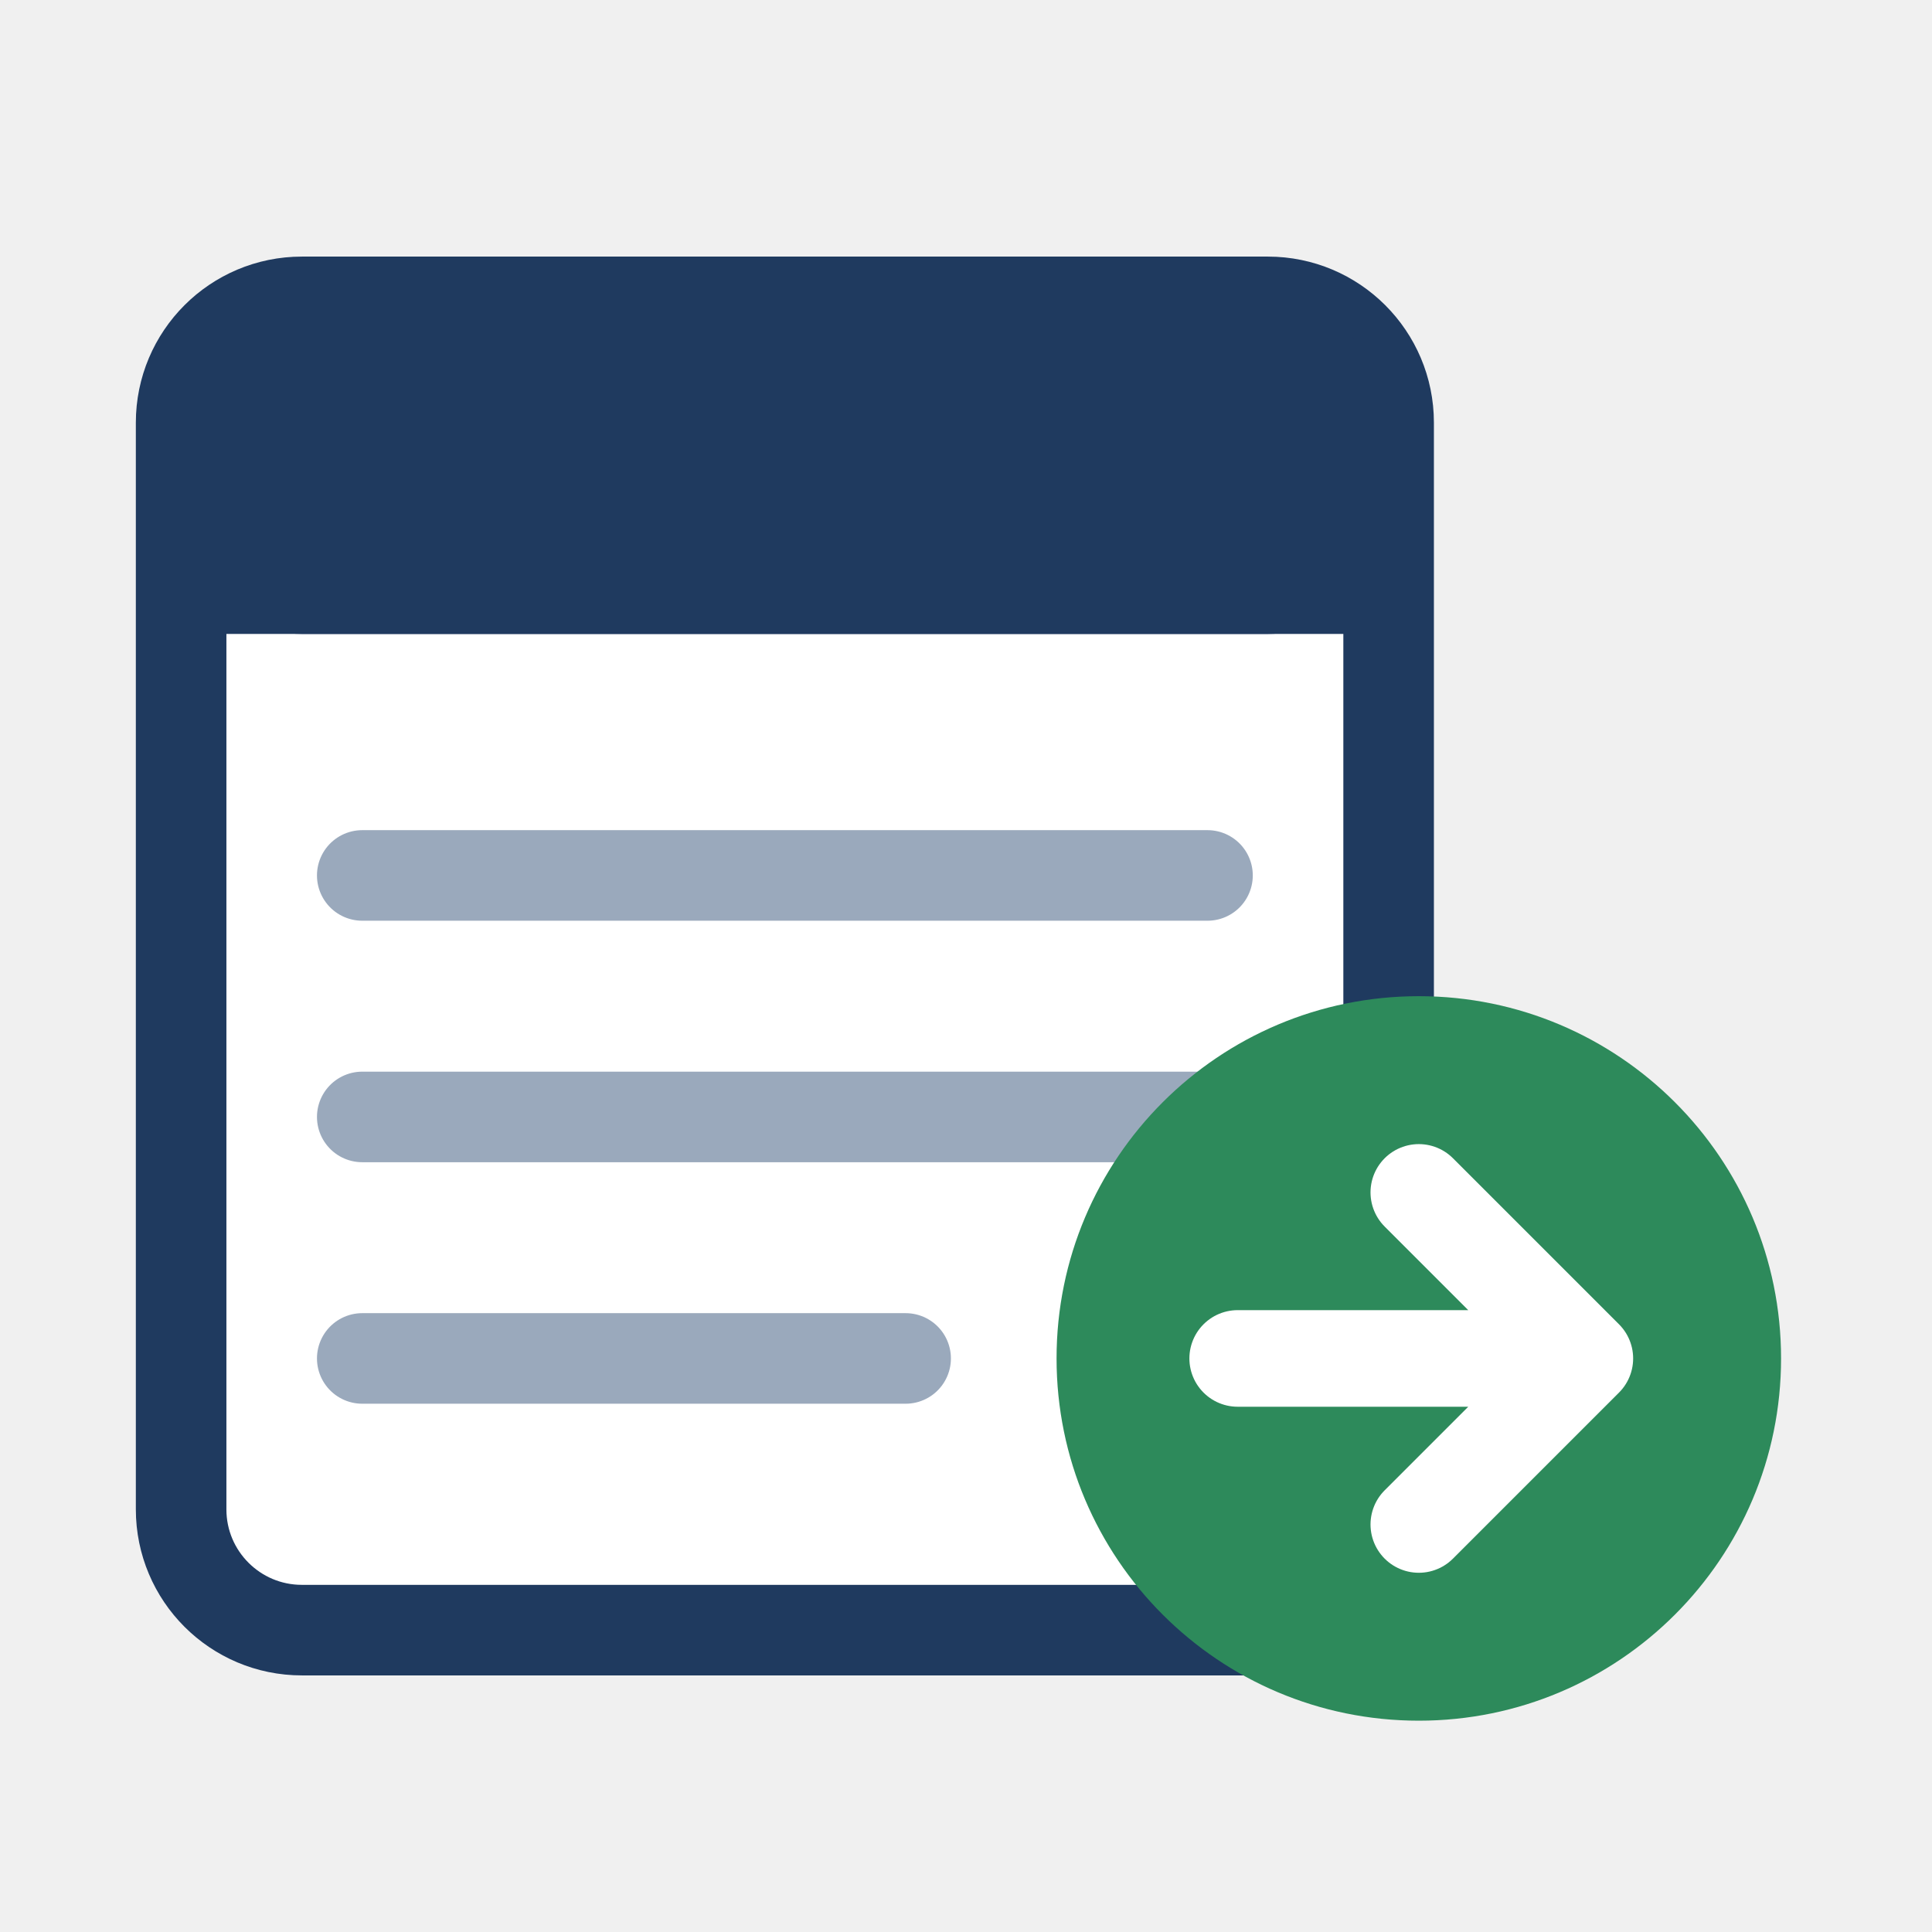
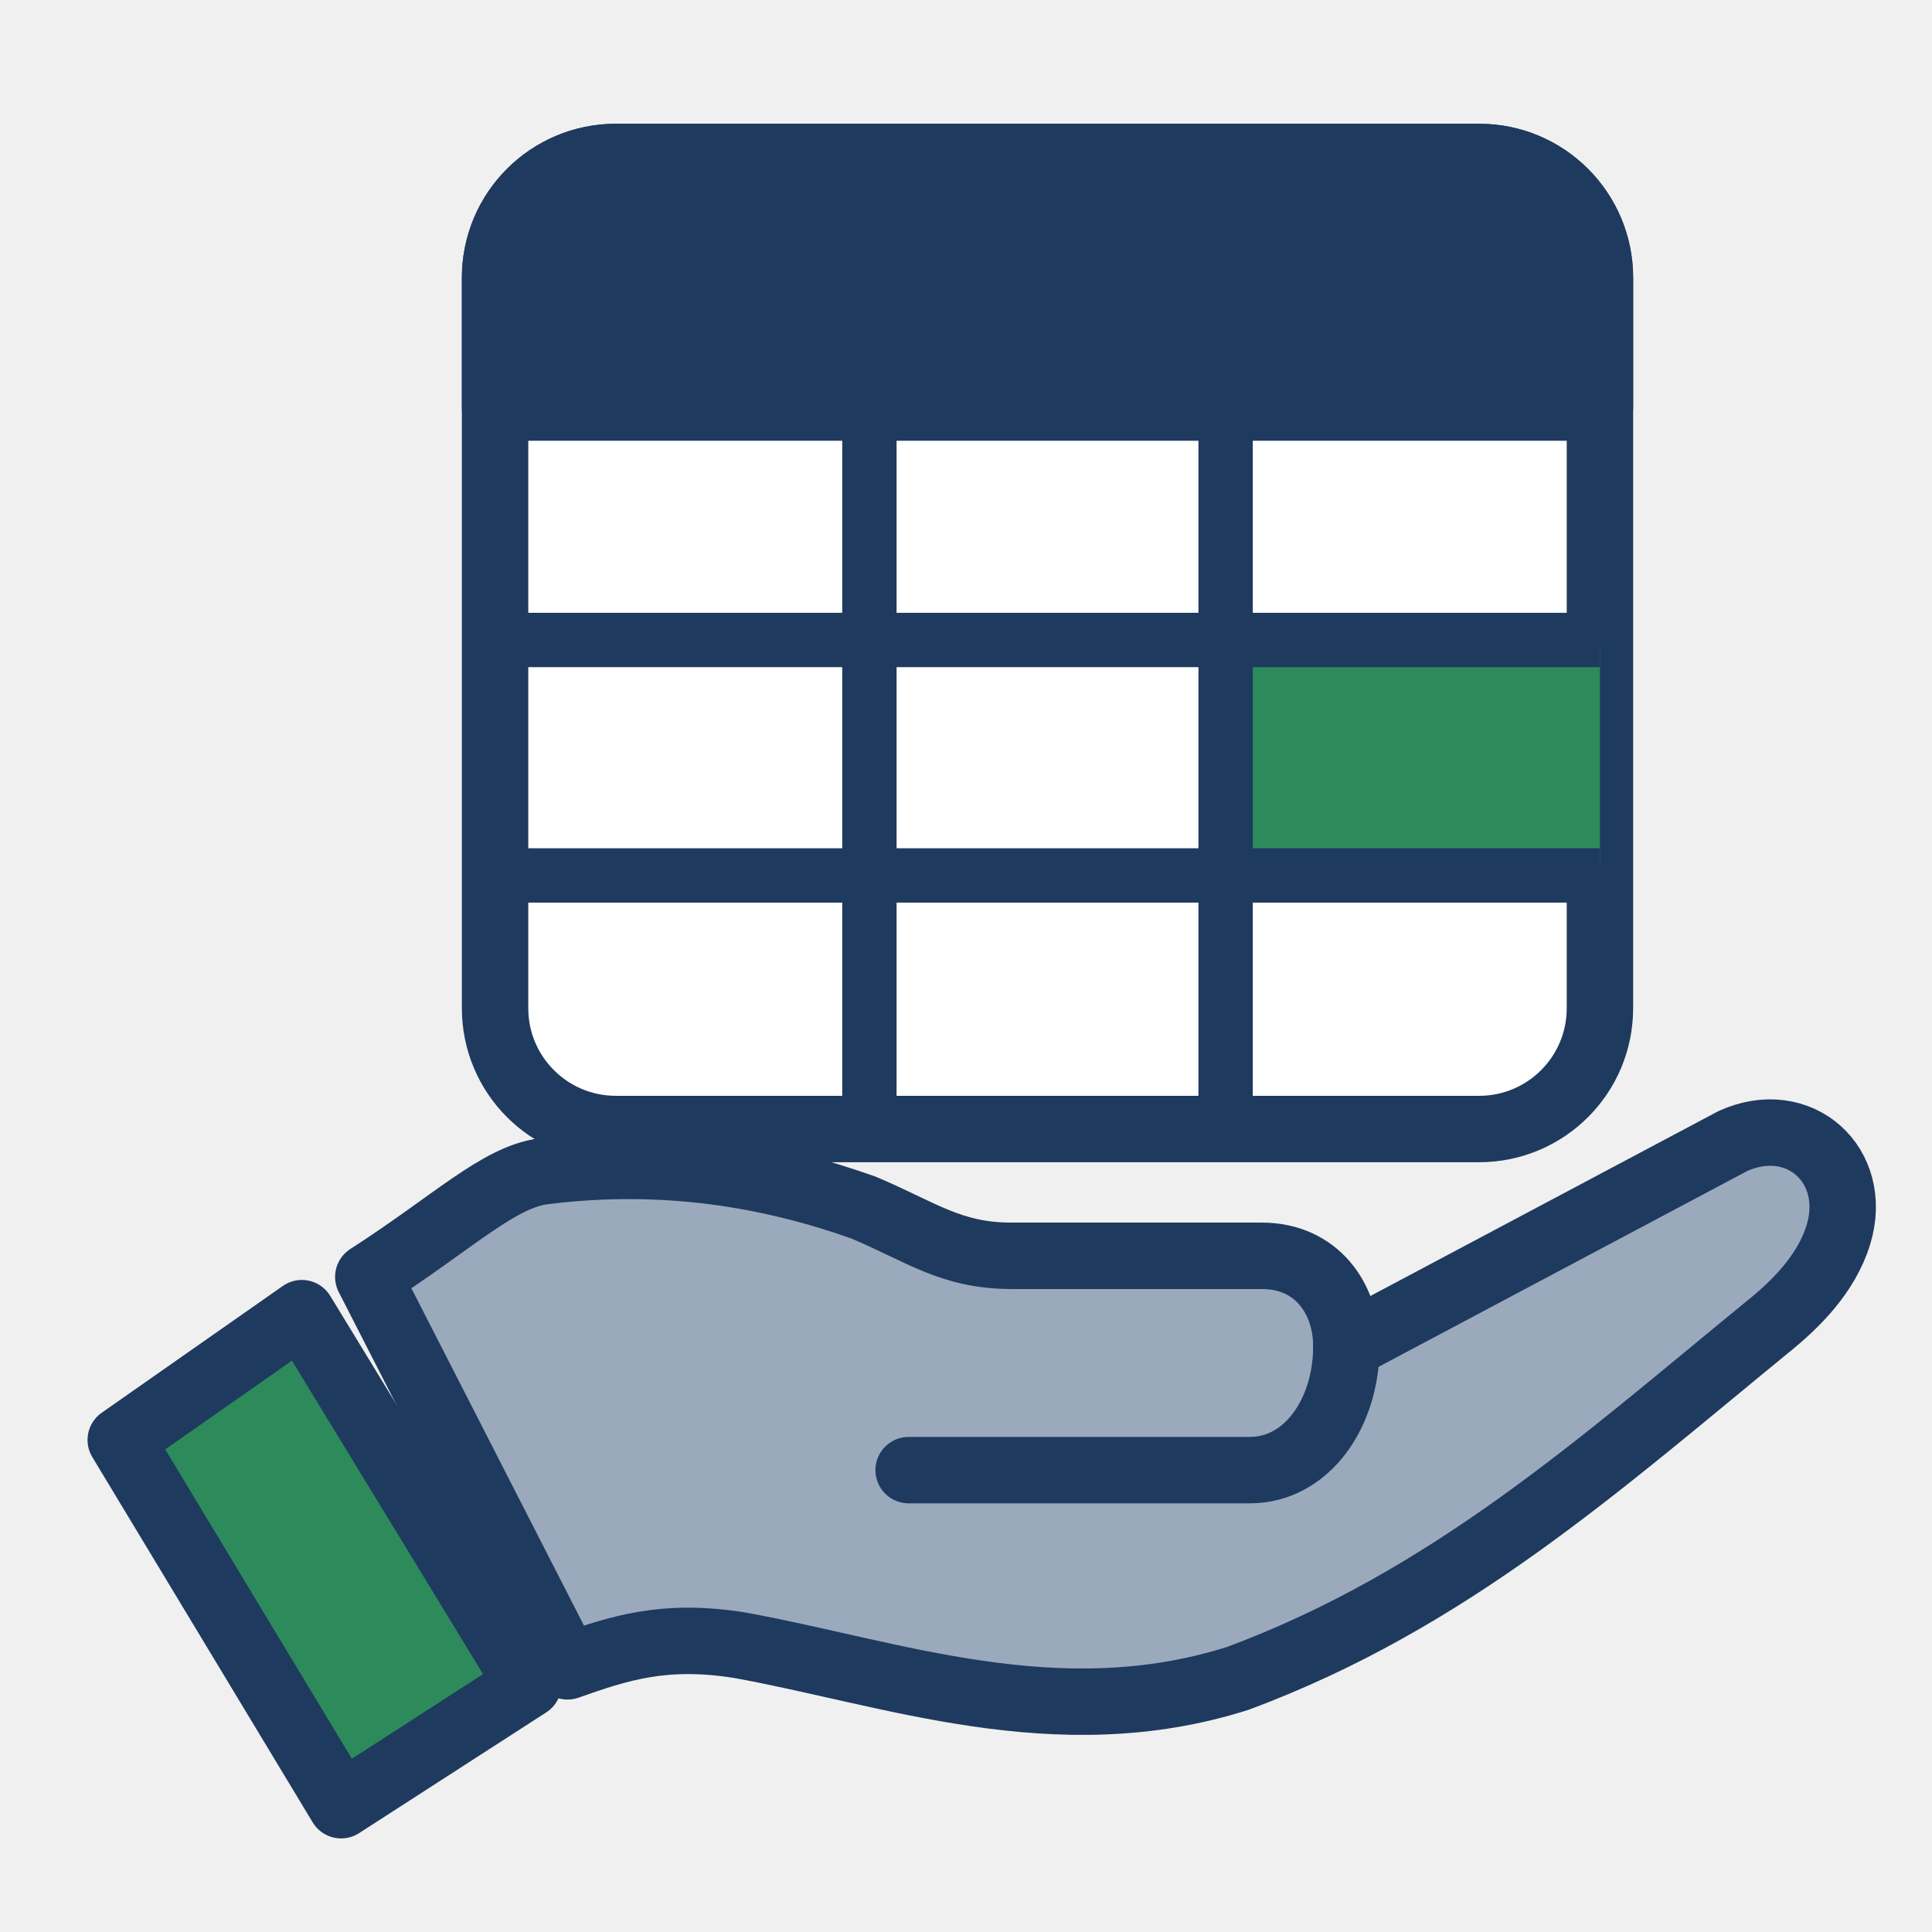
<svg xmlns="http://www.w3.org/2000/svg" width="64" height="64" viewBox="0 0 64 64">
-   <rect x="6" y="10" width="40" height="44" rx="4" fill="#ffffff" stroke="#1F3A5F" stroke-width="3" />
-   <rect x="6" y="10" width="40" height="11" rx="4" fill="#1F3A5F" />
-   <rect x="6" y="17" width="40" height="4" fill="#1F3A5F" />
-   <line x1="12" y1="29" x2="40" y2="29" stroke="#9AA9BC" stroke-width="3" stroke-linecap="round" />
-   <line x1="12" y1="37" x2="40" y2="37" stroke="#9AA9BC" stroke-width="3" stroke-linecap="round" />
-   <line x1="12" y1="45" x2="30" y2="45" stroke="#9AA9BC" stroke-width="3" stroke-linecap="round" />
-   <circle cx="47" cy="45" r="12" fill="#2D8A5B" />
-   <path d="M41 45 h10 M47 39.5 l5.5 5.5 l-5.5 5.5" fill="none" stroke="#ffffff" stroke-width="3.2" stroke-linecap="round" stroke-linejoin="round" />
+   <path d="M12.2 42.3 C15 40.5 16.5 39 18 38.8 C22 38.3 25.5 38.9 28.6 40 C30.5 40.8 31.5 41.6 33.5 41.6 H41.8 C43.6 41.6 44.6 43 44.6 44.6 L57.4 37.8 C59.6 36.8 61.6 38.6 60.9 40.9 C60.5 42.2 59.5 43.2 58.5 44 C53 48.5 48 53 41 55.6 C35 57.5 29.5 55.4 24.5 54.5 C22 54.1 20.5 54.6 18.8 55.2 Z" fill="#9AA9BC" stroke="#1F3A5F" stroke-width="2.2" stroke-linejoin="round" />
+   <path d="M30.1 48.7 H41.4 C43.3 48.7 44.6 46.8 44.6 44.6" fill="none" stroke="#1F3A5F" stroke-width="2.2" stroke-linecap="round" />
+   <path d="M4 47.7 L10 43.5 L17.5 55.8 L11.3 59.8 Z" fill="#2D8A5B" stroke="#1F3A5F" stroke-width="2.2" stroke-linejoin="round" />
+   <rect x="16.4" y="5.2" width="36.6" height="32.2" rx="4" fill="#ffffff" stroke="#1F3A5F" stroke-width="2.2" />
+   <path d="M16.4 13.5 V9.2 a4 4 0 0 1 4 -4 h28.6 a4 4 0 0 1 4 4 V13.5 Z" fill="#1F3A5F" stroke="#1F3A5F" stroke-width="2.2" stroke-linejoin="round" />
+   <rect x="41.2" y="21.4" width="11.8" height="7.2" fill="#2D8A5B" />
+   <path d="M16.4 21.2 H53 M16.4 29 H53 M28.8 13.5 V37.4 M40.6 13.5 V37.4" stroke="#1F3A5F" stroke-width="1.8" />
</svg>
